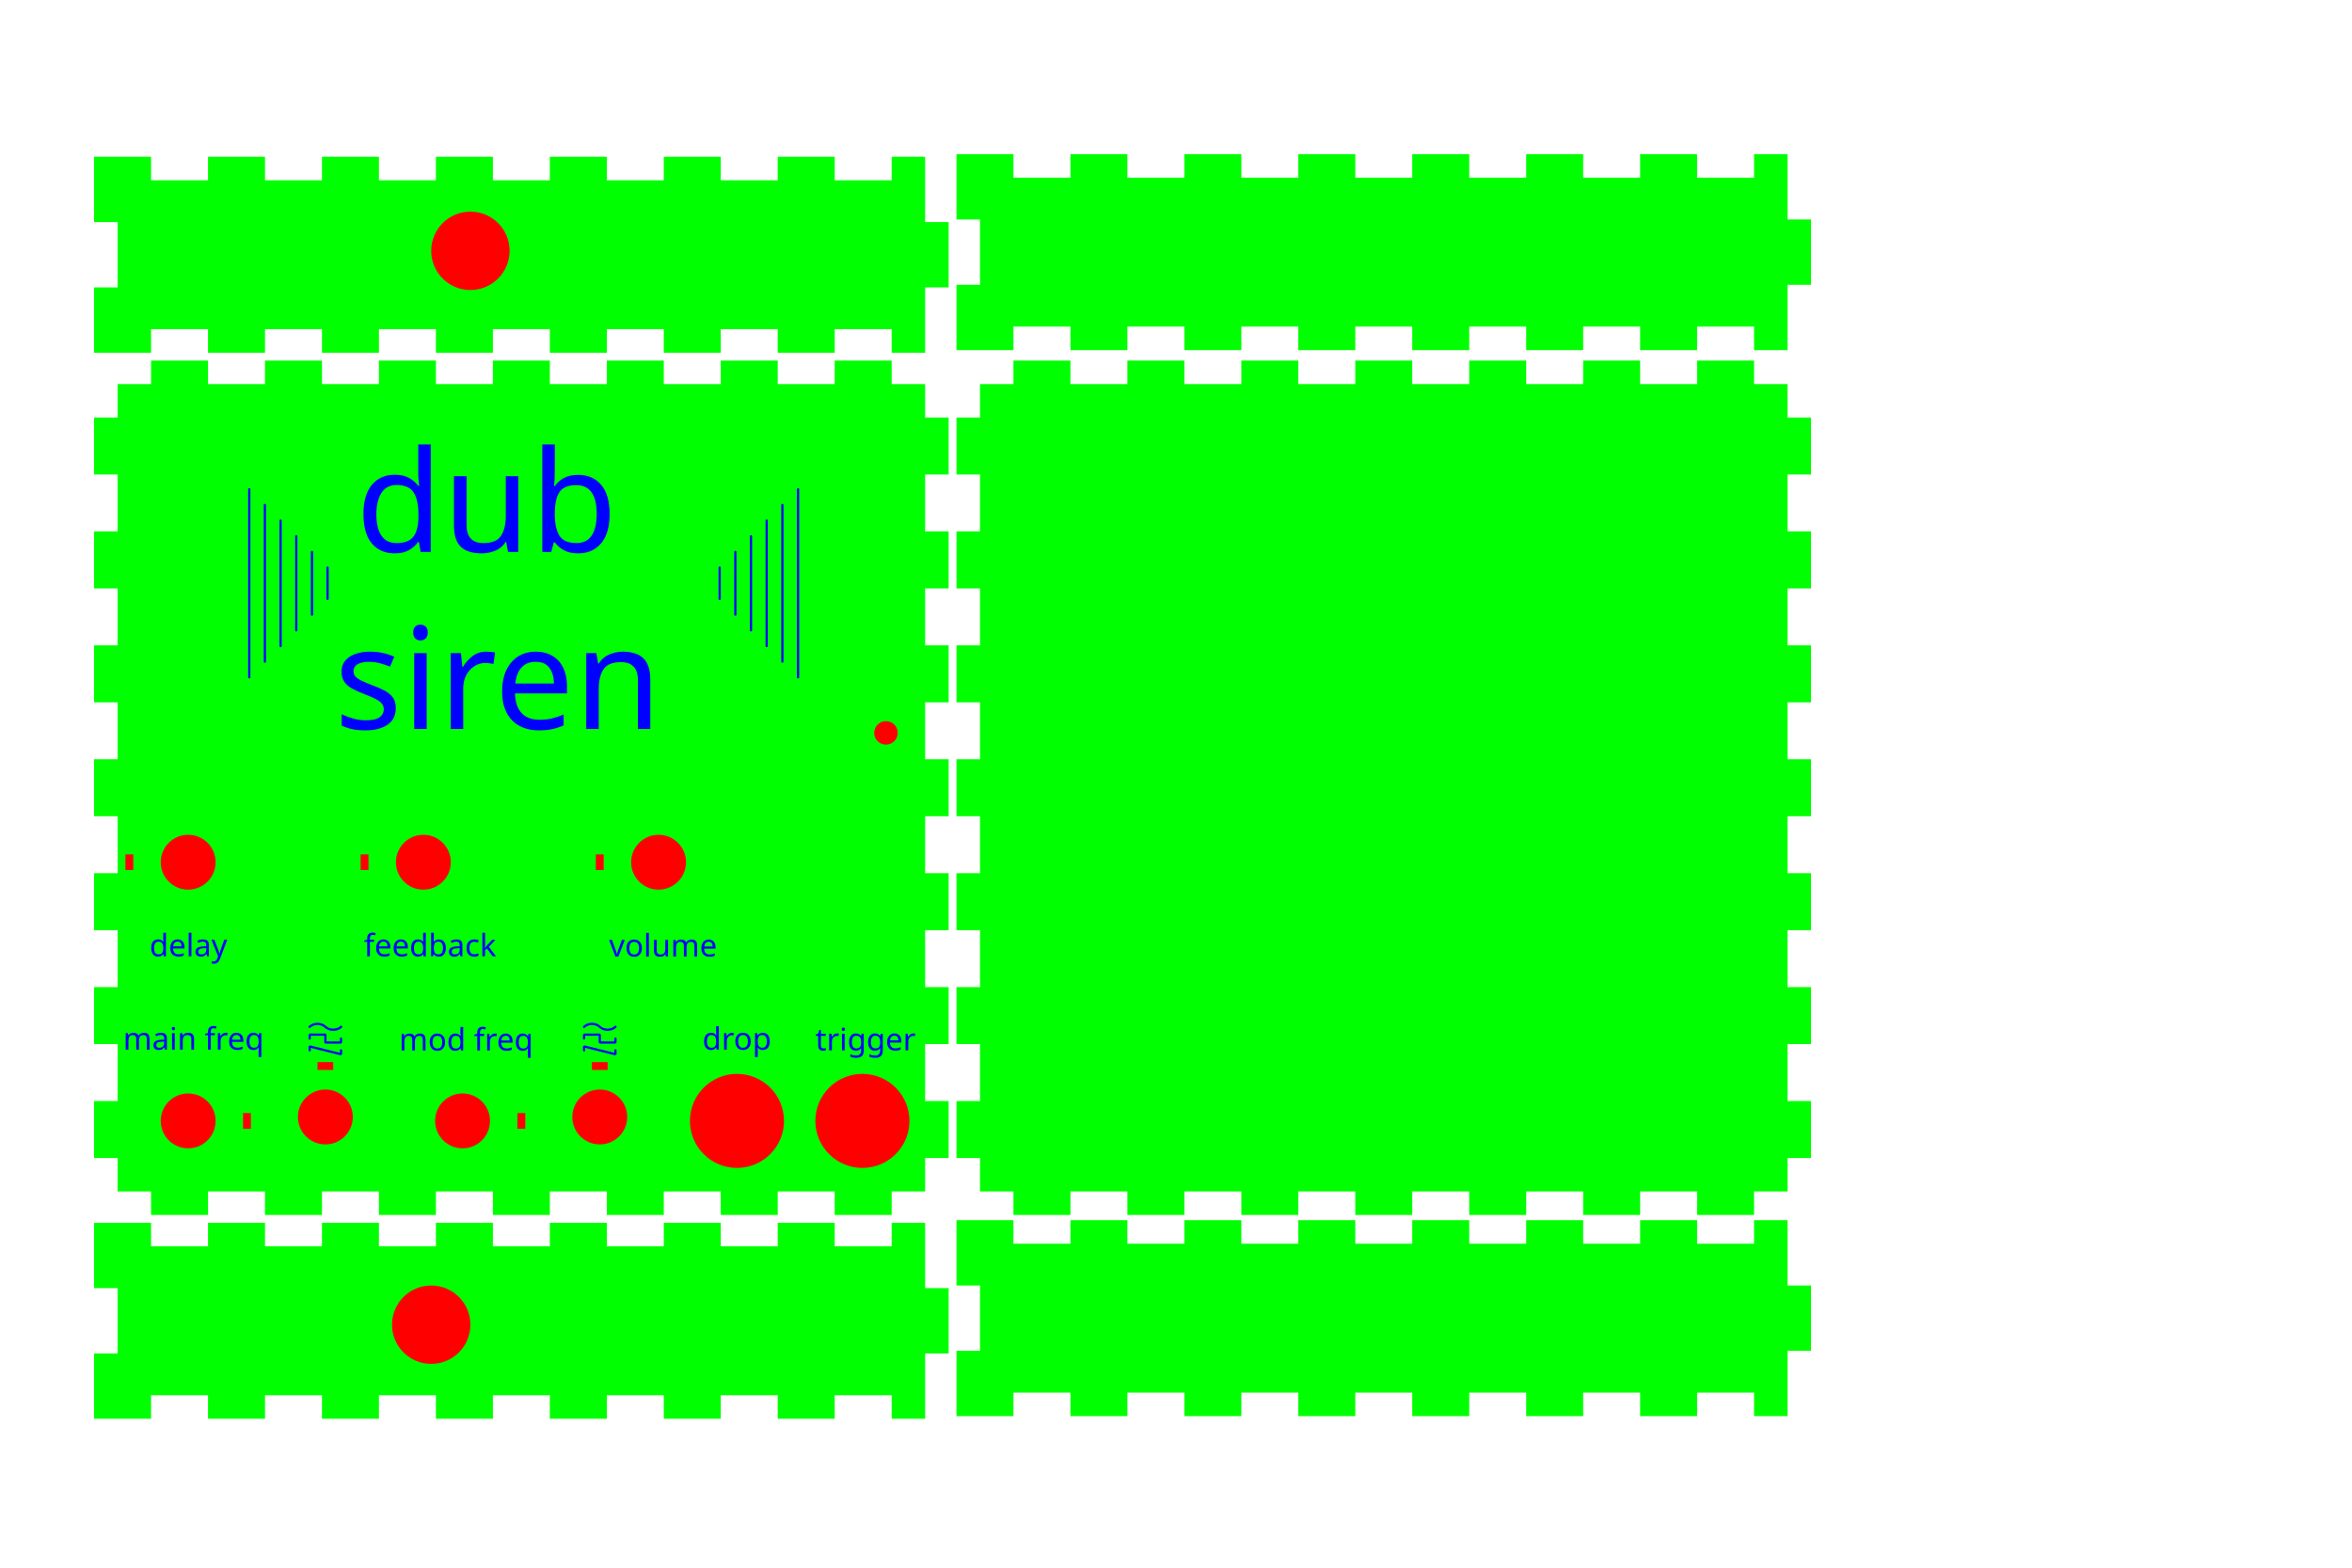
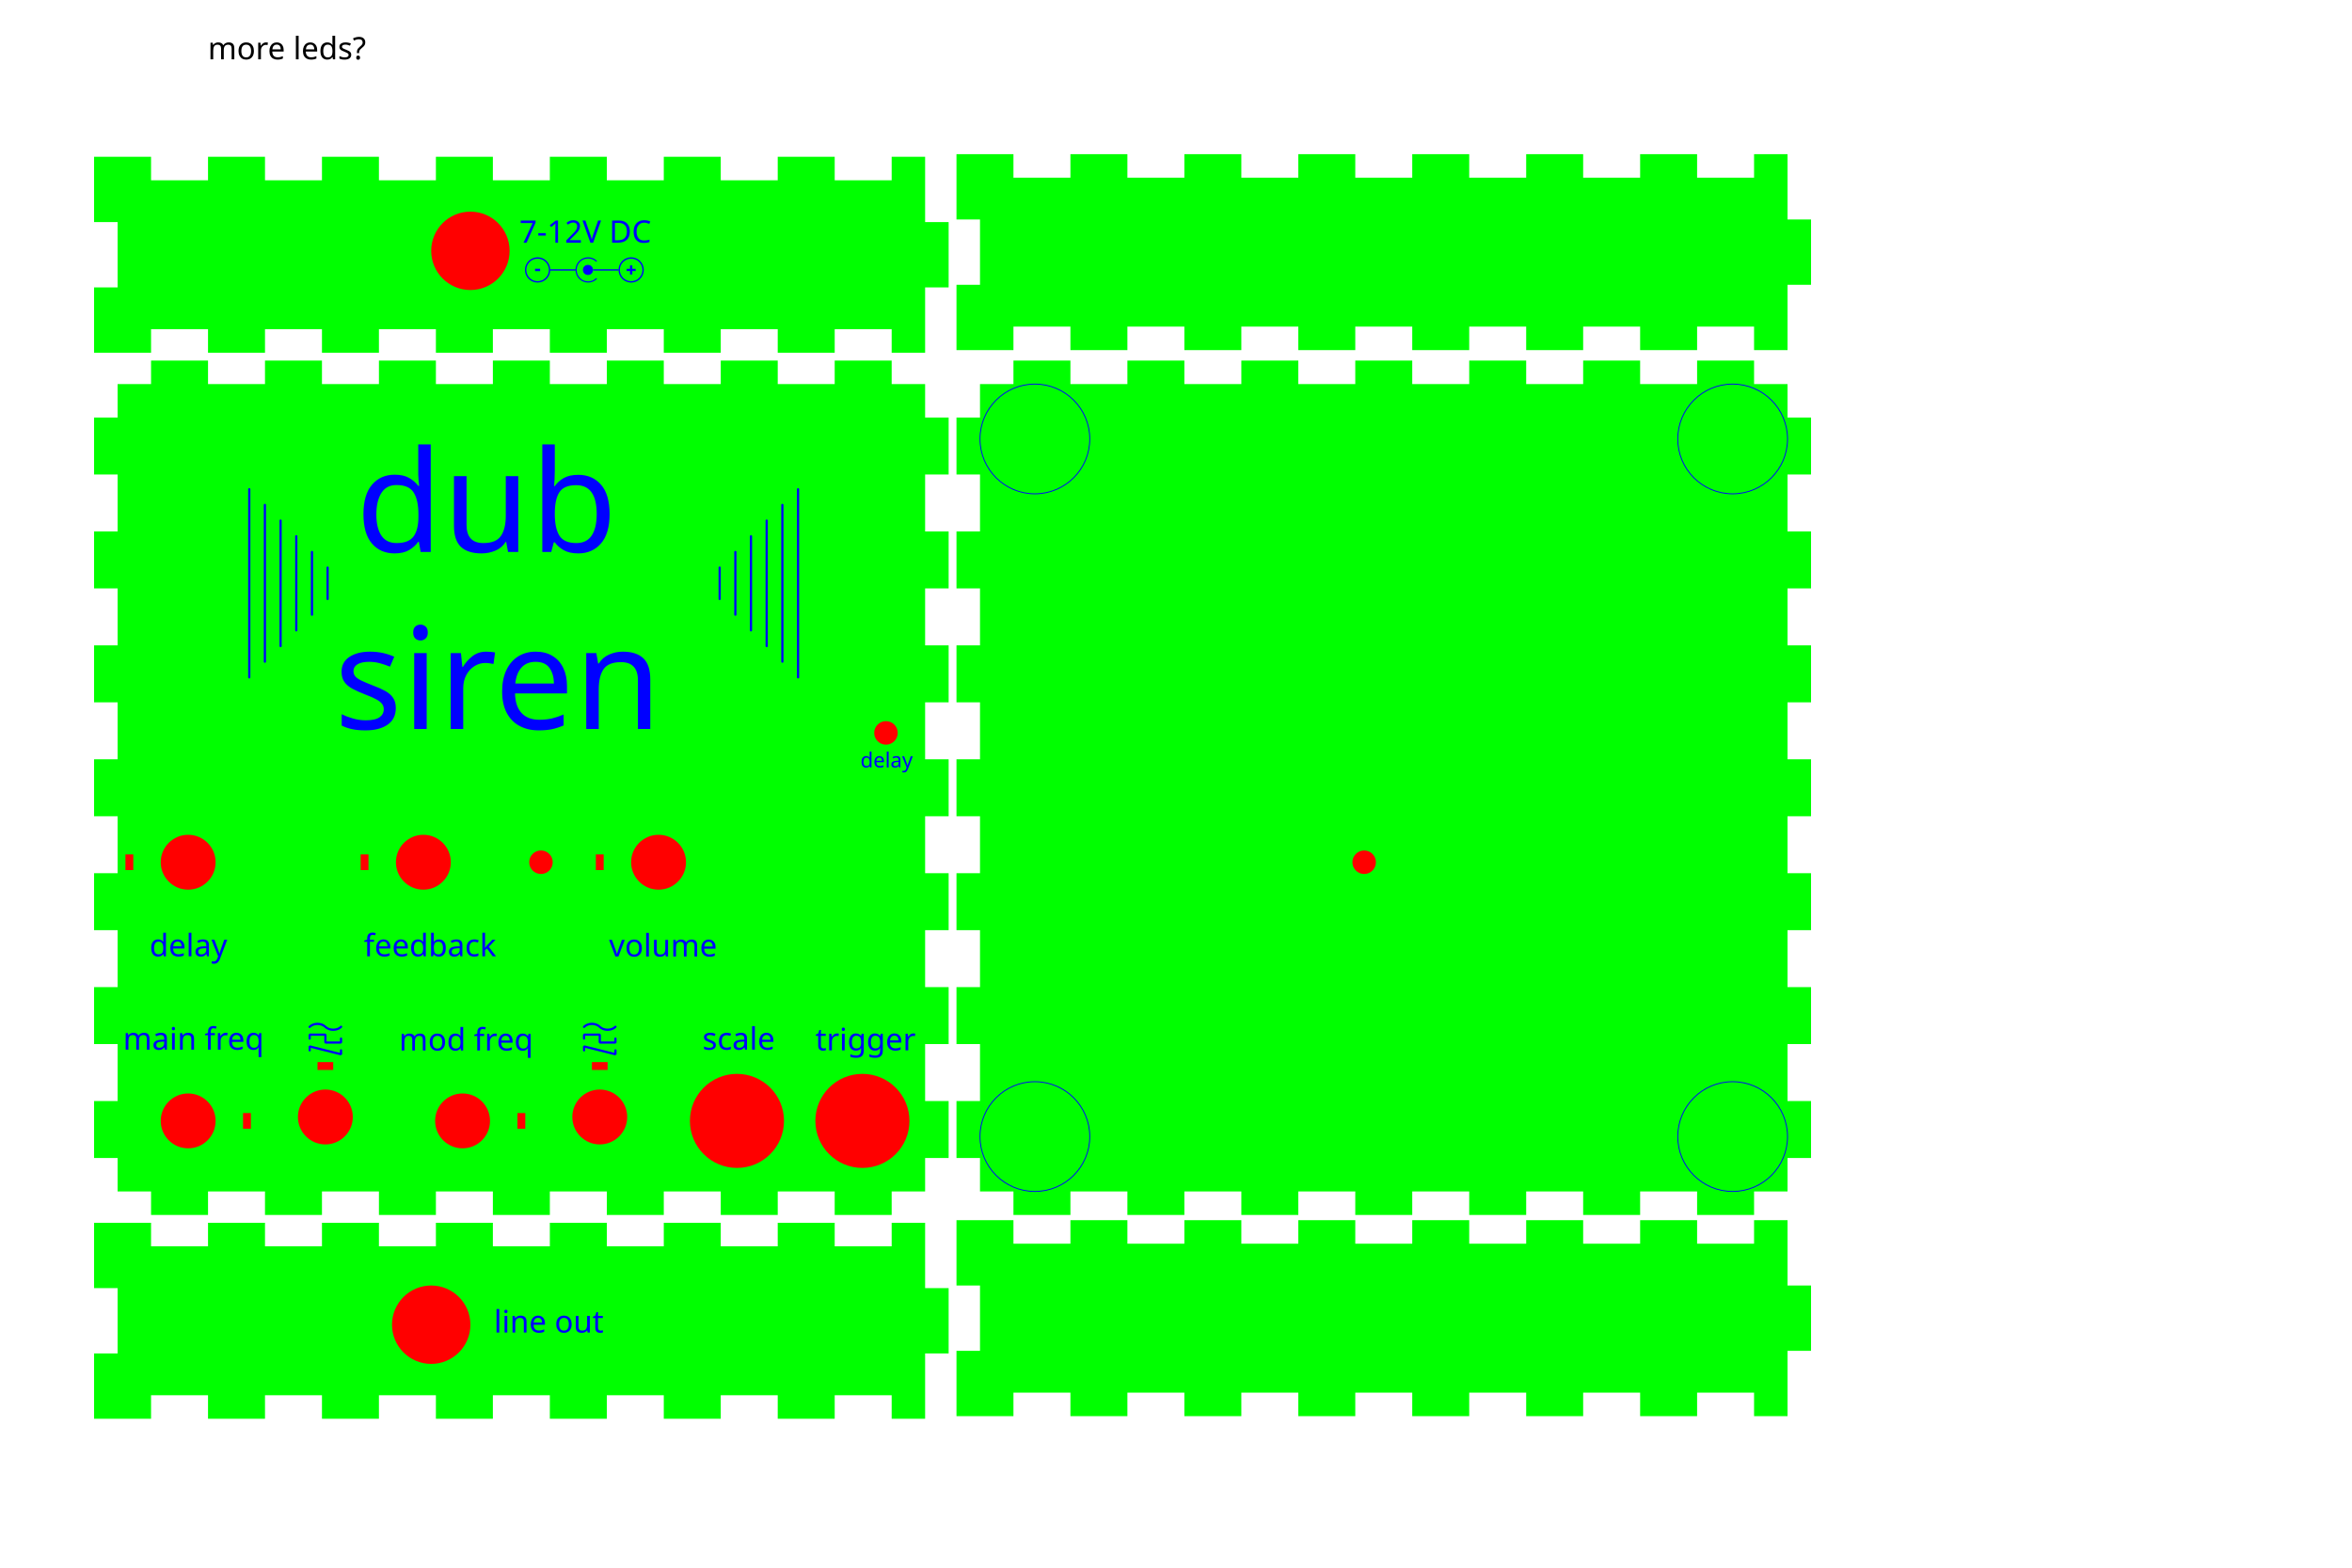
<svg xmlns="http://www.w3.org/2000/svg" width="1062.992" height="708.661" id="svg2" version="1.1">
  <defs id="defs4" />
  <g id="layer1" transform="translate(0,-343.7008)">
    <path d="m 428.74,661.181 -10.63,0 0,25.748 10.63,0 0,25.748 -10.63,0 0,25.748 10.63,0 0,25.748 -10.63,0 0,25.748 10.63,0 0,25.748 -10.63,0 0,25.748 10.63,0 0,25.748 -10.63,0 0,15.118 -15.118,0 0,10.63 -25.748,0 0,-10.63 -25.748,0 0,10.63 -25.748,0 0,-10.63 -25.748,0 0,10.63 -25.748,0 0,-10.63 -25.748,0 0,10.63 -25.748,0 0,-10.63 -25.748,0 0,10.63 -25.748,0 0,-10.63 -25.748,0 0,10.63 -25.748,0 0,-10.63 -25.748,0 0,10.63 -25.748,0 0,-10.63 -15.118,0 0,-15.118 -10.63,0 0,-25.748 10.63,0 0,-25.748 -10.63,0 0,-25.748 10.63,0 0,-25.748 -10.63,0 0,-25.748 10.63,0 0,-25.748 -10.63,0 0,-25.748 10.63,0 0,-25.748 -10.63,0 0,-25.748 10.63,10e-6 0,-25.748 -10.63,0 0,-25.748 10.63,0 0,-25.748 -10.63,0 0,-25.748 10.63,0 0,-15.118 15.118,0 0,-10.63 25.748,0 0,10.63 25.748,0 0,-10.63 25.748,0 0,10.63 25.748,0 0,-10.63 25.748,0 0,10.63 25.748,0 0,-10.63 25.748,0 0,10.63 25.748,0 0,-10.63 25.748,0 0,10.63 25.748,0 0,-10.63 25.748,0 0,10.63 25.748,0 0,-10.63 25.748,0 0,10.63 15.118,0 0,15.118 10.63,0 0,25.748 -10.63,0 0,25.748 10.63,0 0,25.748 -10.63,0 0,25.748 10.63,-10e-6 z" style="fill:#00ff00;stroke:none;stroke-width:1.187;stroke-linecap:butt;stroke-linejoin:miter;stroke-miterlimit:10;stroke-opacity:1;stroke-dasharray:none" id="path7336" />
    <path d="m 689.764,882.283 25.748,0 0,10.63 25.748,0 0,-10.63 25.748,0 0,10.63 25.748,0 0,-10.63 15.118,0 0,-15.118 10.63,0 0,-25.748 -10.63,0 0,-25.748 10.63,0 0,-25.748 -10.63,0 0,-25.748 10.63,0 0,-25.748 -10.63,0 0,-25.748 10.63,0 0,-25.748 -10.63,0 0,-25.748 10.63,0 0,-25.748 -10.63,0 0,-25.748 10.63,0 0,-25.748 -10.63,0 0,-25.748 10.63,0 0,-25.748 -10.63,0 0,-15.118 -15.118,0 0,-10.63 -25.748,0 0,10.63 -25.748,0 0,-10.63 -25.748,0 0,10.63 -25.748,0 0,-10.63 -25.748,0 0,10.63 -25.748,0 0,-10.63 -25.748,0 0,10.63 -25.748,0 0,-10.63 -25.748,0 0,10.63 -25.748,0 0,-10.63 -25.748,0 0,10.63 -25.748,0 0,-10.63 -25.748,0 0,10.63 -15.118,0 0,15.118 -10.63,0 0,25.748 10.63,0 0,25.748 -10.63,0 0,25.748 10.63,0 0,25.748 -10.63,0 0,25.748 10.63,0 0,25.748 -10.63,0 0,25.748 10.63,0 0,25.748 -10.63,0 0,25.748 10.63,0 0,25.748 -10.63,0 0,25.748 10.63,0 0,25.748 -10.63,0 0,25.748 10.63,0 0,15.118 15.118,0 0,10.63 25.748,0 0,-10.63 25.748,0 0,10.63 25.748,0 0,-10.63 25.748,0 0,10.63 25.748,0 0,-10.63 25.748,0 0,10.63 25.748,0 0,-10.63 25.748,0 0,10.63 25.748,0 z" style="fill:#00ff00;stroke:none;stroke-width:1.187;stroke-linecap:butt;stroke-linejoin:miter;stroke-miterlimit:10;stroke-opacity:1;stroke-dasharray:none" id="path7828" />
    <path d="m 428.74,955.512 -10.63,0 0,29.527 -15.118,0 0,-10.63 -25.748,0 0,10.63 -25.748,0 0,-10.63 -25.748,0 0,10.63 -25.748,0 0,-10.63 -25.748,0 0,10.63 -25.748,0 0,-10.63 -25.748,0 0,10.63 -25.748,0 0,-10.63 -25.748,0 0,10.63 -25.748,0 0,-10.63 -25.748,0 0,10.63 -25.748,0 0,-10.63 -25.748,0 0,10.63 -25.748,0 0,-29.527 10.63,0 0,-29.527 -10.63,0 0,-29.528 25.748,0 0,10.63 25.748,0 0,-10.63 25.748,0 0,10.63 25.748,0 0,-10.63 25.748,0 0,10.63 25.748,0 0,-10.63 25.748,0 0,10.63 25.748,0 0,-10.63 25.748,0 0,10.63 25.748,0 0,-10.63 25.748,0 0,10.63 25.748,0 0,-10.63 25.748,0 0,10.63 25.748,0 0,-10.63 15.118,0 0,29.528 10.63,0 z" style="fill:#00ff00;stroke:none;stroke-width:1.187;stroke-linecap:butt;stroke-linejoin:miter;stroke-miterlimit:10;stroke-opacity:1;stroke-dasharray:none" id="path7150" />
    <path style="fill:#ff0000;stroke:none" d="m 97.441,850.394 c 0,6.849 -5.552,12.402 -12.402,12.402 -6.849,0 -12.402,-5.552 -12.402,-12.402 0,-6.849 5.552,-12.402 12.402,-12.402 6.849,0 12.402,5.552 12.402,12.402 z" id="path4031-5" />
    <path style="fill:#ff0000;fill-opacity:1;stroke:none" d="m 113.386,853.937 -3.543,0 1e-5,-7.087 3.543,0 z" id="rect4077" />
    <path style="fill:#ff0000;stroke:none" d="m 221.457,850.394 c 0,6.849 -5.552,12.402 -12.402,12.402 -6.849,0 -12.402,-5.552 -12.402,-12.402 0,-6.849 5.552,-12.402 12.402,-12.402 6.849,0 12.402,5.552 12.402,12.402 z" id="path4031-5-6" />
    <path style="fill:#ff0000;fill-opacity:1;stroke:none" d="m 237.402,853.937 -3.543,0 0,-7.087 3.543,0 z" id="rect4077-1" />
    <path style="fill:#ff0000;fill-opacity:1;stroke:none" d="m 159.449,848.622 c 0,6.849 -5.552,12.402 -12.402,12.402 -6.849,0 -12.402,-5.552 -12.402,-12.402 0,-6.849 5.552,-12.402 12.402,-12.402 6.849,0 12.402,5.552 12.402,12.402 z" id="path4709" />
    <path style="fill:#ff0000;fill-opacity:1;stroke:none" d="m 143.504,823.819 7.087,0 -1e-5,3.543 -7.087,0 z" id="rect4712" />
    <path style="fill:#ff0000;fill-opacity:1;stroke:none" d="m 283.465,848.622 c 0,6.849 -5.552,12.402 -12.402,12.402 -6.849,0 -12.402,-5.552 -12.402,-12.402 0,-6.849 5.552,-12.402 12.402,-12.402 6.849,0 12.402,5.552 12.402,12.402 z" id="path4709-9" />
    <path style="fill:#ff0000;fill-opacity:1;stroke:none" d="m 267.52,823.819 7.087,0 -10e-6,3.543 -7.087,0 z" id="rect4712-2" />
    <path style="fill:#ff0000;fill-opacity:1;stroke:none" d="m 354.331,850.394 c 0,11.742 -9.518,21.26 -21.26,21.26 -11.741,0 -21.26,-9.518 -21.26,-21.26 0,-11.742 9.518,-21.26 21.26,-21.26 11.741,0 21.26,9.518 21.26,21.26 z" id="path4739" />
    <path style="fill:#ff0000;fill-opacity:1;stroke:none" d="m 411.024,850.394 c 0,11.742 -9.518,21.26 -21.26,21.26 -11.741,0 -21.26,-9.518 -21.26,-21.26 0,-11.742 9.518,-21.26 21.26,-21.26 11.741,0 21.26,9.518 21.26,21.26 z" id="path4739-7" />
    <path style="fill:#ff0000;stroke:none" d="m 72.638,733.464 c 0,-6.849 5.552,-12.402 12.402,-12.402 6.849,0 12.402,5.552 12.402,12.402 0,6.849 -5.552,12.402 -12.402,12.402 -6.849,0 -12.402,-5.552 -12.402,-12.402 z" id="path4031-5-4" />
    <path style="fill:#ff0000;fill-opacity:1;stroke:none" d="m 56.693,729.921 3.543,0 -1e-5,7.087 -3.543,0 z" id="rect4077-3" />
    <path style="fill:#ff0000;stroke:none" d="m 178.937,733.464 c 0,-6.849 5.552,-12.402 12.402,-12.402 6.849,0 12.402,5.552 12.402,12.402 0,6.849 -5.552,12.402 -12.402,12.402 -6.849,0 -12.402,-5.552 -12.402,-12.402 z" id="path4031-5-3" />
    <path style="fill:#ff0000;fill-opacity:1;stroke:none" d="m 162.992,729.921 3.543,0 -1e-5,7.087 -3.543,0 z" id="rect4077-34" />
    <path style="fill:#ff0000;stroke:none" d="m 285.236,733.464 c 0,-6.849 5.552,-12.402 12.402,-12.402 6.849,0 12.402,5.552 12.402,12.402 0,6.849 -5.552,12.402 -12.402,12.402 -6.849,0 -12.402,-5.552 -12.402,-12.402 z" id="path4031-5-8" />
    <path style="fill:#ff0000;fill-opacity:1;stroke:none" d="m 269.291,729.921 3.543,0 0,7.087 -3.543,0 z" id="rect4077-7" />
    <text xml:space="preserve" style="font-size:20px;font-style:normal;font-variant:normal;font-weight:normal;font-stretch:normal;text-align:center;line-height:125%;letter-spacing:0px;word-spacing:0px;text-anchor:middle;fill:#0000ff;fill-opacity:1;stroke:none;font-family:LilyUPC;-inkscape-font-specification:LilyUPC" x="238.088" y="593.217" id="text4815">
      <tspan id="tspan4817" x="238.088" y="593.217" style="font-size:64px;font-style:normal;font-variant:normal;font-weight:normal;font-stretch:normal;text-align:center;text-anchor:middle;fill:#0000ff;stroke:none;font-family:Levenim MT;-inkscape-font-specification:Levenim MT">dub</tspan>
      <tspan x="238.088" y="673.217" id="tspan4819" style="font-size:64px;font-style:normal;font-variant:normal;font-weight:normal;font-stretch:normal;text-align:center;text-anchor:middle;fill:#0000ff;stroke:none;font-family:Levenim MT;-inkscape-font-specification:Levenim MT">siren</tspan>
    </text>
    <text xml:space="preserve" style="font-size:20px;font-style:normal;font-variant:normal;font-weight:normal;font-stretch:normal;line-height:125%;letter-spacing:0px;word-spacing:0px;fill:#0000ff;fill-opacity:1;stroke:none;font-family:LilyUPC;-inkscape-font-specification:LilyUPC" x="275.264" y="776.06" id="text4821">
      <tspan id="tspan4823" x="275.264" y="776.06" style="font-size:14px;font-style:normal;font-variant:normal;font-weight:normal;font-stretch:normal;fill:#0000ff;stroke:none;font-family:Leelawadee;-inkscape-font-specification:Leelawadee">volume</tspan>
    </text>
    <text xml:space="preserve" style="font-size:14px;font-style:normal;font-variant:normal;font-weight:normal;font-stretch:normal;line-height:125%;letter-spacing:0px;word-spacing:0px;fill:#0000ff;fill-opacity:1;stroke:none;font-family:Leelawadee;-inkscape-font-specification:Leelawadee" x="164.421" y="775.993" id="text4825">
      <tspan id="tspan4827" x="164.421" y="775.993">feedback</tspan>
    </text>
    <text xml:space="preserve" style="font-size:14px;font-style:normal;font-variant:normal;font-weight:normal;font-stretch:normal;line-height:125%;letter-spacing:0px;word-spacing:0px;fill:#0000ff;fill-opacity:1;stroke:none;font-family:Leelawadee;-inkscape-font-specification:Leelawadee" x="67.583" y="775.984" id="text4829">
      <tspan id="tspan4831" x="67.583" y="775.984">delay</tspan>
    </text>
    <text xml:space="preserve" style="font-size:14px;font-style:normal;font-variant:normal;font-weight:normal;font-stretch:normal;line-height:125%;letter-spacing:0px;word-spacing:0px;fill:#0000ff;fill-opacity:1;stroke:none;font-family:Leelawadee;-inkscape-font-specification:Leelawadee" x="55.621" y="818.203" id="text4833">
      <tspan id="tspan4835" x="55.621" y="818.203">main freq</tspan>
    </text>
    <text xml:space="preserve" style="font-size:14px;font-style:normal;font-variant:normal;font-weight:normal;font-stretch:normal;line-height:125%;letter-spacing:0px;word-spacing:0px;fill:#0000ff;fill-opacity:1;stroke:none;font-family:Leelawadee;-inkscape-font-specification:Leelawadee" x="180.352" y="818.56" id="text4837">
      <tspan id="tspan4839" x="180.352" y="818.56">mod freq</tspan>
    </text>
    <text xml:space="preserve" style="font-size:14px;font-style:normal;font-variant:normal;font-weight:normal;font-stretch:normal;line-height:125%;letter-spacing:0px;word-spacing:0px;fill:#0000ff;fill-opacity:1;stroke:none;font-family:Leelawadee;-inkscape-font-specification:Leelawadee" x="317.458" y="818.203" id="text4841">
-       <tspan id="tspan4843" x="317.458" y="818.203">drop</tspan>
+       <tspan id="tspan4843" x="317.458" y="818.203">scale</tspan>
    </text>
    <text xml:space="preserve" style="font-size:14px;font-style:normal;font-variant:normal;font-weight:normal;font-stretch:normal;line-height:125%;letter-spacing:0px;word-spacing:0px;fill:#0000ff;fill-opacity:1;stroke:none;font-family:Leelawadee;-inkscape-font-specification:Leelawadee" x="368.504" y="818.504" id="text4845">
      <tspan id="tspan4847" x="368.504" y="818.504">trigger</tspan>
    </text>
    <path style="font-size:medium;font-style:normal;font-variant:normal;font-weight:normal;font-stretch:normal;text-indent:0;text-align:start;text-decoration:none;line-height:normal;letter-spacing:normal;word-spacing:normal;text-transform:none;direction:ltr;block-progression:tb;writing-mode:lr-tb;text-anchor:start;baseline-shift:baseline;color:#000000;fill:#0000ff;fill-opacity:1;stroke:none;stroke-width:1;marker:none;visibility:visible;display:inline;overflow:visible;enable-background:accumulate;font-family:Sans;-inkscape-font-specification:Sans" d="m 143.5,806.031 c -1.44,0 -2.903,0.496 -3.906,1.5 a 0.5,0.5 0 1 0 0.719,0.688 c 0.768,-0.768 1.97,-1.188 3.188,-1.188 1.218,0 2.42,0.42 3.188,1.188 1.004,1.004 2.466,1.469 3.906,1.469 1.44,0 2.903,-0.465 3.906,-1.469 a 0.5,0.5 0 1 0 -0.719,-0.688 c -0.768,0.768 -1.97,1.156 -3.188,1.156 -1.218,0 -2.42,-0.388 -3.188,-1.156 -1.004,-1.004 -2.466,-1.5 -3.906,-1.5 z" id="path4853" />
    <path style="font-size:medium;font-style:normal;font-variant:normal;font-weight:normal;font-stretch:normal;text-indent:0;text-align:start;text-decoration:none;line-height:normal;letter-spacing:normal;word-spacing:normal;text-transform:none;direction:ltr;block-progression:tb;writing-mode:lr-tb;text-anchor:start;baseline-shift:baseline;color:#000000;fill:#0000ff;fill-opacity:1;stroke:none;stroke-width:1;marker:none;visibility:visible;display:inline;overflow:visible;enable-background:accumulate;font-family:Sans;-inkscape-font-specification:Sans" d="m 139.969,810.906 -0.5,0.5 0,1.781 a 0.5,0.5 0 1 0 1,0 l 0,-1.281 6.094,0 0,3.062 0.5,0.5 7.062,0 0.5,-0.5 0,-1.781 a 0.5,0.5 0 1 0 -1,0 l 0,1.281 -6.062,0 0,-3.062 -0.5,-0.5 -7.094,0 z" id="path4855" />
    <path style="font-size:medium;font-style:normal;font-variant:normal;font-weight:normal;font-stretch:normal;text-indent:0;text-align:start;text-decoration:none;line-height:normal;letter-spacing:normal;word-spacing:normal;text-transform:none;direction:ltr;block-progression:tb;writing-mode:lr-tb;text-anchor:start;baseline-shift:baseline;color:#000000;fill:#0000ff;fill-opacity:1;stroke:none;stroke-width:1;marker:none;visibility:visible;display:inline;overflow:visible;enable-background:accumulate;font-family:Sans;-inkscape-font-specification:Sans" d="m 140.094,816.25 -0.625,0.469 0,1.781 a 0.5,0.5 0 1 0 1,0 l 0,-1.125 13.531,3.375 0.625,-0.469 0,-1.781 a 0.5,0.5 0 1 0 -1,0 l 0,1.125 -13.531,-3.375 z" id="path4857" />
    <path style="font-size:medium;font-style:normal;font-variant:normal;font-weight:normal;font-stretch:normal;text-indent:0;text-align:start;text-decoration:none;line-height:normal;letter-spacing:normal;word-spacing:normal;text-transform:none;direction:ltr;block-progression:tb;writing-mode:lr-tb;text-anchor:start;baseline-shift:baseline;color:#000000;fill:#0000ff;fill-opacity:1;stroke:none;stroke-width:1;marker:none;visibility:visible;display:inline;overflow:visible;enable-background:accumulate;font-family:Sans;-inkscape-font-specification:Sans" d="m 267.531,806.031 c -1.44,0 -2.903,0.496 -3.906,1.5 a 0.5,0.5 0 1 0 0.719,0.688 c 0.768,-0.768 1.97,-1.188 3.188,-1.188 1.218,0 2.42,0.42 3.188,1.188 1.004,1.004 2.435,1.469 3.875,1.469 1.44,0 2.903,-0.465 3.906,-1.469 a 0.5,0.5 0 1 0 -0.719,-0.688 c -0.768,0.768 -1.97,1.156 -3.188,1.156 -1.218,0 -2.42,-0.388 -3.188,-1.156 -1.004,-1.004 -2.435,-1.5 -3.875,-1.5 z" id="path4853-4" />
    <path style="font-size:medium;font-style:normal;font-variant:normal;font-weight:normal;font-stretch:normal;text-indent:0;text-align:start;text-decoration:none;line-height:normal;letter-spacing:normal;word-spacing:normal;text-transform:none;direction:ltr;block-progression:tb;writing-mode:lr-tb;text-anchor:start;baseline-shift:baseline;color:#000000;fill:#0000ff;fill-opacity:1;stroke:none;stroke-width:1;marker:none;visibility:visible;display:inline;overflow:visible;enable-background:accumulate;font-family:Sans;-inkscape-font-specification:Sans" d="m 263.969,810.906 -0.5,0.5 0,1.781 a 0.5,0.5 0 1 0 1,0 l 0,-1.281 6.094,0 0,3.062 0.5,0.5 7.094,0 0.5,-0.5 0,-1.781 a 0.5,0.5 0 1 0 -1,0 l 0,1.281 -6.094,0 0,-3.062 -0.5,-0.5 -7.094,0 z" id="path4855-2" />
    <path style="font-size:medium;font-style:normal;font-variant:normal;font-weight:normal;font-stretch:normal;text-indent:0;text-align:start;text-decoration:none;line-height:normal;letter-spacing:normal;word-spacing:normal;text-transform:none;direction:ltr;block-progression:tb;writing-mode:lr-tb;text-anchor:start;baseline-shift:baseline;color:#000000;fill:#0000ff;fill-opacity:1;stroke:none;stroke-width:1;marker:none;visibility:visible;display:inline;overflow:visible;enable-background:accumulate;font-family:Sans;-inkscape-font-specification:Sans" d="m 264.094,816.25 -0.625,0.469 0,1.781 a 0.5,0.5 0 1 0 1,0 l 0,-1.125 13.562,3.375 0.625,-0.469 0,-1.781 a 0.5,0.5 0 1 0 -1,0 l 0,1.125 -13.562,-3.375 z" id="path4857-7" />
    <path style="font-size:medium;font-style:normal;font-variant:normal;font-weight:normal;font-stretch:normal;text-indent:0;text-align:start;text-decoration:none;line-height:normal;letter-spacing:normal;word-spacing:normal;text-transform:none;direction:ltr;block-progression:tb;writing-mode:lr-tb;text-anchor:start;baseline-shift:baseline;color:#000000;fill:#0000ff;fill-opacity:1;stroke:none;stroke-width:1;marker:none;visibility:visible;display:inline;overflow:visible;enable-background:accumulate;font-family:Sans;-inkscape-font-specification:Sans" d="M 325.219,599.781 A 0.5,0.5 0 0 0 324.75,600.312 l 0,14.156 a 0.5,0.5 0 1 0 1,0 l 0,-14.156 a 0.5,0.5 0 0 0 -0.531,-0.531 z" id="path4893" />
    <path style="font-size:medium;font-style:normal;font-variant:normal;font-weight:normal;font-stretch:normal;text-indent:0;text-align:start;text-decoration:none;line-height:normal;letter-spacing:normal;word-spacing:normal;text-transform:none;direction:ltr;block-progression:tb;writing-mode:lr-tb;text-anchor:start;baseline-shift:baseline;color:#000000;fill:#0000ff;fill-opacity:1;stroke:none;stroke-width:1;marker:none;visibility:visible;display:inline;overflow:visible;enable-background:accumulate;font-family:Sans;-inkscape-font-specification:Sans" d="m 332.219,592.719 a 0.5,0.5 0 0 0 -0.375,0.5 l 0,28.344 a 0.5,0.5 0 1 0 1,0 l 0,-28.344 a 0.5,0.5 0 0 0 -0.625,-0.5 z" id="path4895" />
    <path style="font-size:medium;font-style:normal;font-variant:normal;font-weight:normal;font-stretch:normal;text-indent:0;text-align:start;text-decoration:none;line-height:normal;letter-spacing:normal;word-spacing:normal;text-transform:none;direction:ltr;block-progression:tb;writing-mode:lr-tb;text-anchor:start;baseline-shift:baseline;color:#000000;fill:#0000ff;fill-opacity:1;stroke:none;stroke-width:1;marker:none;visibility:visible;display:inline;overflow:visible;enable-background:accumulate;font-family:Sans;-inkscape-font-specification:Sans" d="m 339.312,585.625 a 0.5,0.5 0 0 0 -0.406,0.5 l 0,42.531 a 0.5,0.5 0 1 0 1,0 l 0,-42.531 a 0.5,0.5 0 0 0 -0.594,-0.5 z" id="path4897" />
    <path style="font-size:medium;font-style:normal;font-variant:normal;font-weight:normal;font-stretch:normal;text-indent:0;text-align:start;text-decoration:none;line-height:normal;letter-spacing:normal;word-spacing:normal;text-transform:none;direction:ltr;block-progression:tb;writing-mode:lr-tb;text-anchor:start;baseline-shift:baseline;color:#000000;fill:#0000ff;fill-opacity:1;stroke:none;stroke-width:1;marker:none;visibility:visible;display:inline;overflow:visible;enable-background:accumulate;font-family:Sans;-inkscape-font-specification:Sans" d="m 346.438,578.531 a 0.5,0.5 0 0 0 -0.438,0.5 l 0,56.719 a 0.5,0.5 0 1 0 1,0 l 0,-56.719 a 0.5,0.5 0 0 0 -0.562,-0.5 z" id="path4899" />
    <path style="font-size:medium;font-style:normal;font-variant:normal;font-weight:normal;font-stretch:normal;text-indent:0;text-align:start;text-decoration:none;line-height:normal;letter-spacing:normal;word-spacing:normal;text-transform:none;direction:ltr;block-progression:tb;writing-mode:lr-tb;text-anchor:start;baseline-shift:baseline;color:#000000;fill:#0000ff;fill-opacity:1;stroke:none;stroke-width:1;marker:none;visibility:visible;display:inline;overflow:visible;enable-background:accumulate;font-family:Sans;-inkscape-font-specification:Sans" d="m 353.594,571.438 a 0.5,0.5 0 0 0 -0.5,0.531 l 0,70.844 a 0.5,0.5 0 1 0 1,0 l 0,-70.844 a 0.5,0.5 0 0 0 -0.5,-0.531 z" id="path4901" />
    <path style="font-size:medium;font-style:normal;font-variant:normal;font-weight:normal;font-stretch:normal;text-indent:0;text-align:start;text-decoration:none;line-height:normal;letter-spacing:normal;word-spacing:normal;text-transform:none;direction:ltr;block-progression:tb;writing-mode:lr-tb;text-anchor:start;baseline-shift:baseline;color:#000000;fill:#0000ff;fill-opacity:1;stroke:none;stroke-width:1;marker:none;visibility:visible;display:inline;overflow:visible;enable-background:accumulate;font-family:Sans;-inkscape-font-specification:Sans" d="m 360.531,564.375 a 0.5,0.5 0 0 0 -0.344,0.5 l 0,85.031 a 0.5,0.5 0 1 0 1,0 l 0,-85.031 a 0.5,0.5 0 0 0 -0.656,-0.5 z" id="path4903" />
    <path style="font-size:medium;font-style:normal;font-variant:normal;font-weight:normal;font-stretch:normal;text-indent:0;text-align:start;text-decoration:none;line-height:normal;letter-spacing:normal;word-spacing:normal;text-transform:none;direction:ltr;block-progression:tb;writing-mode:lr-tb;text-anchor:start;baseline-shift:baseline;color:#000000;fill:#0000ff;fill-opacity:1;stroke:none;stroke-width:1;marker:none;visibility:visible;display:inline;overflow:visible;enable-background:accumulate;font-family:Sans;-inkscape-font-specification:Sans" d="m 148.062,599.781 a 0.5,0.5 0 0 0 -0.5,0.531 l 0,14.156 a 0.5,0.5 0 1 0 1,0 l 0,-14.156 a 0.5,0.5 0 0 0 -0.5,-0.531 z" id="path4893-7" />
    <path style="font-size:medium;font-style:normal;font-variant:normal;font-weight:normal;font-stretch:normal;text-indent:0;text-align:start;text-decoration:none;line-height:normal;letter-spacing:normal;word-spacing:normal;text-transform:none;direction:ltr;block-progression:tb;writing-mode:lr-tb;text-anchor:start;baseline-shift:baseline;color:#000000;fill:#0000ff;fill-opacity:1;stroke:none;stroke-width:1;marker:none;visibility:visible;display:inline;overflow:visible;enable-background:accumulate;font-family:Sans;-inkscape-font-specification:Sans" d="m 140.875,592.719 a 0.5,0.5 0 0 0 -0.375,0.5 l 0,28.344 a 0.5,0.5 0 1 0 1,0 l 0,-28.344 a 0.5,0.5 0 0 0 -0.625,-0.5 z" id="path4895-9" />
    <path style="font-size:medium;font-style:normal;font-variant:normal;font-weight:normal;font-stretch:normal;text-indent:0;text-align:start;text-decoration:none;line-height:normal;letter-spacing:normal;word-spacing:normal;text-transform:none;direction:ltr;block-progression:tb;writing-mode:lr-tb;text-anchor:start;baseline-shift:baseline;color:#000000;fill:#0000ff;fill-opacity:1;stroke:none;stroke-width:1;marker:none;visibility:visible;display:inline;overflow:visible;enable-background:accumulate;font-family:Sans;-inkscape-font-specification:Sans" d="m 133.781,585.625 a 0.5,0.5 0 0 0 -0.375,0.5 l 0,42.531 a 0.5,0.5 0 1 0 1,0 l 0,-42.531 a 0.5,0.5 0 0 0 -0.625,-0.5 z" id="path4897-3" />
    <path style="font-size:medium;font-style:normal;font-variant:normal;font-weight:normal;font-stretch:normal;text-indent:0;text-align:start;text-decoration:none;line-height:normal;letter-spacing:normal;word-spacing:normal;text-transform:none;direction:ltr;block-progression:tb;writing-mode:lr-tb;text-anchor:start;baseline-shift:baseline;color:#000000;fill:#0000ff;fill-opacity:1;stroke:none;stroke-width:1;marker:none;visibility:visible;display:inline;overflow:visible;enable-background:accumulate;font-family:Sans;-inkscape-font-specification:Sans" d="m 126.75,578.531 a 0.5,0.5 0 0 0 -0.438,0.5 l 0,56.719 a 0.5,0.5 0 1 0 1,0 l 0,-56.719 a 0.5,0.5 0 0 0 -0.562,-0.5 z" id="path4899-1" />
    <path style="font-size:medium;font-style:normal;font-variant:normal;font-weight:normal;font-stretch:normal;text-indent:0;text-align:start;text-decoration:none;line-height:normal;letter-spacing:normal;word-spacing:normal;text-transform:none;direction:ltr;block-progression:tb;writing-mode:lr-tb;text-anchor:start;baseline-shift:baseline;color:#000000;fill:#0000ff;fill-opacity:1;stroke:none;stroke-width:1;marker:none;visibility:visible;display:inline;overflow:visible;enable-background:accumulate;font-family:Sans;-inkscape-font-specification:Sans" d="m 119.719,571.438 a 0.5,0.5 0 0 0 -0.5,0.531 l 0,70.844 a 0.5,0.5 0 1 0 1,0 l 0,-70.844 a 0.5,0.5 0 0 0 -0.5,-0.531 z" id="path4901-9" />
    <path style="font-size:medium;font-style:normal;font-variant:normal;font-weight:normal;font-stretch:normal;text-indent:0;text-align:start;text-decoration:none;line-height:normal;letter-spacing:normal;word-spacing:normal;text-transform:none;direction:ltr;block-progression:tb;writing-mode:lr-tb;text-anchor:start;baseline-shift:baseline;color:#000000;fill:#0000ff;fill-opacity:1;stroke:none;stroke-width:1;marker:none;visibility:visible;display:inline;overflow:visible;enable-background:accumulate;font-family:Sans;-inkscape-font-specification:Sans" d="m 112.5,564.375 a 0.5,0.5 0 0 0 -0.344,0.5 l 0,85.031 a 0.5,0.5 0 1 0 1,0 l 0,-85.031 a 0.5,0.5 0 0 0 -0.656,-0.5 z" id="path4903-8" />
    <path id="path9165" d="m 212.598,942.52 c 0,9.785 -7.932,17.717 -17.717,17.717 -9.785,0 -17.717,-7.932 -17.717,-17.717 0,-9.785 7.932,-17.717 17.717,-17.717 9.785,0 17.717,7.932 17.717,17.717 z" style="fill:#ff0000;stroke:none" />
    <path d="m 458.032,905.905 25.748,0 0,-10.63 25.748,0 0,10.63 25.748,0 0,-10.63 25.748,0 0,10.63 25.748,0 0,-10.63 25.748,0 0,10.63 25.748,0 0,-10.63 25.748,0 0,10.63 25.748,0 0,-10.63 25.748,0 0,10.63 25.748,0 0,-10.63 25.748,0 0,10.63 25.748,0 0,-10.63 15.118,0 0,29.528 10.63,0 0,29.528 -10.63,0 0,29.528 -15.118,0 0,-10.63 -25.748,0 0,10.63 -25.748,0 0,-10.63 -25.748,0 0,10.63 -25.748,0 0,-10.63 -25.748,0 0,10.63 -25.748,0 0,-10.63 -25.748,0 0,10.63 -25.748,0 0,-10.63 -25.748,0 0,10.63 -25.748,0 0,-10.63 -25.748,0 0,10.63 -25.748,0 0,-10.63 -25.748,0 0,10.63 -25.748,0 0,-29.528 10.63,0 0,-29.528 -10.63,0 0,-29.528 25.748,0 z" style="fill:#00ff00;stroke:none;stroke-width:1.187;stroke-linecap:butt;stroke-linejoin:miter;stroke-miterlimit:10;stroke-opacity:1;stroke-dasharray:none" id="path7074" />
    <path d="m 807.875,472.441 10.63,0 0,-29.527 -10.63,0 0,-29.528 -15.119,0 0,10.63 -25.748,0 0,-10.63 -25.748,0 0,10.63 -25.748,0 0,-10.63 -25.748,0 0,10.63 -25.748,0 0,-10.63 -25.748,0 0,10.63 -25.748,0 0,-10.63 -25.748,0 0,10.63 -25.748,0 0,-10.63 -25.748,0 0,10.63 -25.748,0 0,-10.63 -25.748,0 0,10.63 -25.748,0 0,-10.63 -25.748,0 0,29.528 10.63,0 0,29.527 -10.63,0 0,29.527 25.748,0 0,-10.63 25.748,0 0,10.63 25.748,0 0,-10.63 25.748,0 0,10.63 25.748,0 0,-10.63 25.748,0 0,10.63 25.748,0 0,-10.63 25.748,0 0,10.63 25.748,0 0,-10.63 25.748,0 0,10.63 25.748,0 0,-10.63 25.748,0 0,10.63 25.748,0 0,-10.63 25.748,0 0,10.63 15.119,0 z" style="fill:#00ff00;stroke:none;stroke-width:1.187;stroke-linecap:butt;stroke-linejoin:miter;stroke-miterlimit:10;stroke-opacity:1;stroke-dasharray:none" id="path7644" />
    <path d="m 418.11,503.149 0,-29.527 10.63,0 0,-29.528 -10.63,0 0,-29.527 -15.118,0 0,10.63 -25.748,0 0,-10.63 -25.748,0 0,10.63 -25.748,0 0,-10.63 -25.748,0 0,10.63 -25.748,0 0,-10.63 -25.748,0 0,10.63 -25.748,0 0,-10.63 -25.748,0 0,10.63 -25.748,0 0,-10.63 -25.748,0 0,10.63 -25.748,0 0,-10.63 -25.748,0 0,10.63 -25.748,0 0,-10.63 -25.748,0 0,29.527 10.63,0 0,29.528 -10.63,0 0,29.527 25.748,-10e-6 0,-10.63 25.748,0 0,10.63 25.748,0 0,-10.63 25.748,0 0,10.63 25.748,0 0,-10.63 25.748,0 0,10.63 25.748,0 0,-10.63 25.748,0 0,10.63 25.748,0 0,-10.63 25.748,0 0,10.63 25.748,0 0,-10.63 25.748,0 0,10.63 25.748,0 0,-10.63 25.748,0 0,10.63 z" style="fill:#00ff00;stroke:none;stroke-width:1.187;stroke-linecap:butt;stroke-linejoin:miter;stroke-miterlimit:10;stroke-opacity:1;stroke-dasharray:none" id="path7712" />
    <path transform="translate(0,343.7008)" style="fill:#ff0000;fill-opacity:1;stroke:none" d="m 230.315,113.386 c 0,9.785 -7.932,17.717 -17.717,17.717 -9.785,0 -17.717,-7.932 -17.717,-17.717 0,-9.785 7.932,-17.717 17.717,-17.717 9.785,0 17.717,7.932 17.717,17.717 z" id="path9168" />
    <path style="fill:#ff0000;fill-opacity:1;stroke:none" id="path9241" d="m 414.567,331.299 c 0,2.935 -2.38,5.315 -5.315,5.315 -2.935,0 -5.315,-2.38 -5.315,-5.315 0,-2.935 2.38,-5.315 5.315,-5.315 2.935,0 5.315,2.38 5.315,5.315 z" transform="translate(-8.838835,343.7008)" />
+     <text xml:space="preserve" style="font-size:14px;font-style:normal;font-variant:normal;font-weight:normal;font-stretch:normal;line-height:125%;letter-spacing:0px;word-spacing:0px;fill:#000000;fill-opacity:1;stroke:none;font-family:Leelawadee;-inkscape-font-specification:Leelawadee" x="93.944" y="26.808" id="text9243" transform="translate(0,343.7008)">
+       <tspan id="tspan9245" x="93.944" y="26.808">more leds?</tspan>
+       <tspan x="93.944" y="44.308" id="tspan9247" />
+     </text>
+     <text xml:space="preserve" style="font-size:9.429px;font-style:normal;font-variant:normal;font-weight:normal;font-stretch:normal;line-height:125%;letter-spacing:0px;word-spacing:0px;fill:#0000ff;fill-opacity:1;stroke:none;font-family:Leelawadee;-inkscape-font-specification:Leelawadee" x="388.872" y="690.621" id="text4829-1">
+       <tspan id="tspan4831-7" x="388.872" y="690.621">delay</tspan>
+     </text>
+     <text xml:space="preserve" style="font-size:14px;font-style:normal;font-variant:normal;font-weight:normal;font-stretch:normal;line-height:125%;letter-spacing:0px;word-spacing:0px;fill:#0000ff;fill-opacity:1;stroke:none;font-family:Leelawadee;-inkscape-font-specification:Leelawadee" x="223.228" y="946.063" id="text4829-8">
+       <tspan id="tspan4831-2" x="223.228" y="946.063">line out</tspan>
+     </text>
+     <text xml:space="preserve" style="font-size:14px;font-style:normal;font-variant:normal;font-weight:normal;font-stretch:normal;line-height:125%;letter-spacing:0px;word-spacing:0px;fill:#000000;fill-opacity:1;stroke:none;font-family:Leelawadee;-inkscape-font-specification:Leelawadee" x="254.643" y="102.947" id="text3149" transform="translate(0,343.7008)">
+       <tspan id="tspan3151" x="254.643" y="102.947" />
+     </text>
+     <text xml:space="preserve" style="font-size:14px;font-style:normal;font-variant:normal;font-weight:normal;font-stretch:normal;line-height:125%;letter-spacing:0px;word-spacing:0px;fill:#0000ff;fill-opacity:1;stroke:none;font-family:Leelawadee;-inkscape-font-specification:Leelawadee" x="234.723" y="453.393" id="text4825-4">
+       <tspan id="tspan4827-5" x="234.723" y="453.393">7-12V DC</tspan>
+     </text>
+     <g id="g3206" transform="matrix(0.5714292,0,0,0.5714292,115.7631,202.1446)">
+       <path style="color:#000000;fill:#0000ff;fill-opacity:0;fill-rule:nonzero;stroke:#0000ff;stroke-width:1.064;stroke-linecap:butt;stroke-linejoin:miter;stroke-miterlimit:4;stroke-opacity:1;stroke-dashoffset:0;marker:none;visibility:visible;display:inline;overflow:visible;enable-background:accumulate" d="m 232.082,461.255 c 0,5.229 -4.239,9.468 -9.468,9.468 -5.229,0 -9.468,-4.239 -9.468,-9.468 0,-5.229 4.239,-9.468 9.468,-9.468 5.229,0 9.468,4.239 9.468,9.468 z" id="path4101" />
+       <path id="path4874" d="m 232.448,461.255 c 20.292,0 20.292,0 20.292,0" style="fill:#0000ff;stroke:#0000ff;stroke-width:1px;stroke-linecap:butt;stroke-linejoin:miter;stroke-opacity:1" />
+       <path id="path4876" d="m 269.322,468.001 c -3.726,3.726 -9.767,3.726 -13.493,0 -3.726,-3.726 -3.726,-9.767 0,-13.493 3.726,-3.726 9.767,-3.726 13.493,0" style="color:#000000;fill:#0000ff;fill-opacity:0;fill-rule:nonzero;stroke:#0000ff;stroke-width:0.918;stroke-linecap:butt;stroke-linejoin:miter;stroke-miterlimit:4;stroke-opacity:1;stroke-dashoffset:0;marker:none;visibility:visible;display:inline;overflow:visible;enable-background:accumulate" />
+       <path id="path4878" d="m 266.062,461.255 c 0,2.003 -1.624,3.627 -3.627,3.627 -2.003,0 -3.627,-1.624 -3.627,-3.627 0,-2.003 1.624,-3.627 3.627,-3.627 2.003,0 3.627,1.624 3.627,3.627 z" style="color:#000000;fill:#0000ff;fill-opacity:1;fill-rule:nonzero;stroke:#0000ff;stroke-width:0.746;stroke-linecap:butt;stroke-linejoin:miter;stroke-miterlimit:4;stroke-opacity:1;stroke-dashoffset:0;marker:none;visibility:visible;display:inline;overflow:visible;enable-background:accumulate" />
+       <path id="path4874-1" d="m 266.414,461.255 c 20.292,0 20.292,0 20.292,0" style="fill:#0000ff;stroke:#0000ff;stroke-width:1px;stroke-linecap:butt;stroke-linejoin:miter;stroke-opacity:1" />
+       <path style="color:#000000;fill:#0000ff;fill-opacity:0;fill-rule:nonzero;stroke:#0000ff;stroke-width:1.064;stroke-linecap:butt;stroke-linejoin:miter;stroke-miterlimit:4;stroke-opacity:1;stroke-dashoffset:0;marker:none;visibility:visible;display:inline;overflow:visible;enable-background:accumulate" d="m 306.074,461.255 c 0,5.229 -4.239,9.468 -9.468,9.468 -5.229,0 -9.468,-4.239 -9.468,-9.468 0,-5.229 4.239,-9.468 9.468,-9.468 5.229,0 9.468,4.239 9.468,9.468 z" id="path4101-4" />
+       <path d="m 224.138,461.697 -3.047,0 0,-0.884 3.047,0 z" id="path5064" style="font-size:10px;font-style:normal;font-variant:normal;font-weight:normal;font-stretch:normal;line-height:125%;letter-spacing:0px;word-spacing:0px;fill:#0000ff;fill-opacity:1;stroke:#0000ff;font-family:Verdana;-inkscape-font-specification:Verdana" />
+       <path d="m 299.673,461.645 -2.661,0 0,2.661 -0.811,0 0,-2.661 -2.661,0 0,-0.781 2.661,0 0,-2.661 0.811,0 0,2.661 2.661,0 z" id="path5067" style="font-size:10px;font-style:normal;font-variant:normal;font-weight:normal;font-stretch:normal;line-height:125%;letter-spacing:0px;word-spacing:0px;fill:#0000ff;fill-opacity:1;stroke:#0000ff;font-family:Verdana;-inkscape-font-specification:Verdana" />
+     </g>
+     <path transform="translate(0,343.7008)" style="fill:none;stroke:#0000ff;stroke-width:0.4;stroke-linecap:round;stroke-linejoin:bevel;stroke-miterlimit:4;stroke-dashoffset:0;stroke-opacity:1" d="m 492.52,198.425 c 0,13.698 -11.105,24.803 -24.803,24.803 -13.698,0 -24.803,-11.105 -24.803,-24.803 0,-13.698 11.105,-24.803 24.803,-24.803 13.698,0 24.803,11.105 24.803,24.803 z" id="path3216" />
+     <path style="fill:none;stroke:#0000ff;stroke-width:0.4;stroke-linecap:round;stroke-linejoin:bevel;stroke-miterlimit:4;stroke-opacity:1;stroke-dashoffset:0" d="m 492.52,857.48 c 0,13.698 -11.105,24.803 -24.803,24.803 -13.698,0 -24.803,-11.105 -24.803,-24.803 0,-13.698 11.105,-24.803 24.803,-24.803 13.698,0 24.803,11.105 24.803,24.803 z" id="path3216-5" />
+     <path style="fill:none;stroke:#0000ff;stroke-width:0.4;stroke-linecap:round;stroke-linejoin:bevel;stroke-miterlimit:4;stroke-opacity:1;stroke-dashoffset:0" d="m 807.874,542.126 c 0,13.698 -11.105,24.803 -24.803,24.803 -13.698,0 -24.803,-11.105 -24.803,-24.803 0,-13.698 11.105,-24.803 24.803,-24.803 13.698,0 24.803,11.105 24.803,24.803 z" id="path3216-1" />
+     <path style="fill:none;stroke:#0000ff;stroke-width:0.4;stroke-linecap:round;stroke-linejoin:bevel;stroke-miterlimit:4;stroke-opacity:1;stroke-dashoffset:0" d="m 807.874,857.48 c 0,13.698 -11.105,24.803 -24.803,24.803 -13.698,0 -24.803,-11.105 -24.803,-24.803 0,-13.698 11.105,-24.803 24.803,-24.803 13.698,0 24.803,11.105 24.803,24.803 z" id="path3216-5-7" />
+     <path style="fill:#ff0000;fill-opacity:1;fill-rule:nonzero;stroke:none;stroke-width:0.4;stroke-linecap:round;stroke-linejoin:bevel;stroke-miterlimit:4;stroke-opacity:1;stroke-dasharray:none;stroke-dashoffset:0" id="path3261" d="m 249.803,389.764 a 5.315,5.315 0 1 1 -10.63,0 5.315,5.315 0 1 1 10.63,0 z" transform="translate(0,343.7008)" />
+     <path transform="matrix(-1,0,0,-1,859.9511,1123.182)" style="fill:#ff0000;fill-opacity:1;fill-rule:nonzero;stroke:none" d="m 248.731,389.717 c 0,2.935 -2.38,5.315 -5.315,5.315 -2.935,0 -5.315,-2.38 -5.315,-5.315 0,-2.935 2.38,-5.315 5.315,-5.315 2.935,0 5.315,2.38 5.315,5.315 z" id="path3261-1" />
  </g>
</svg>
